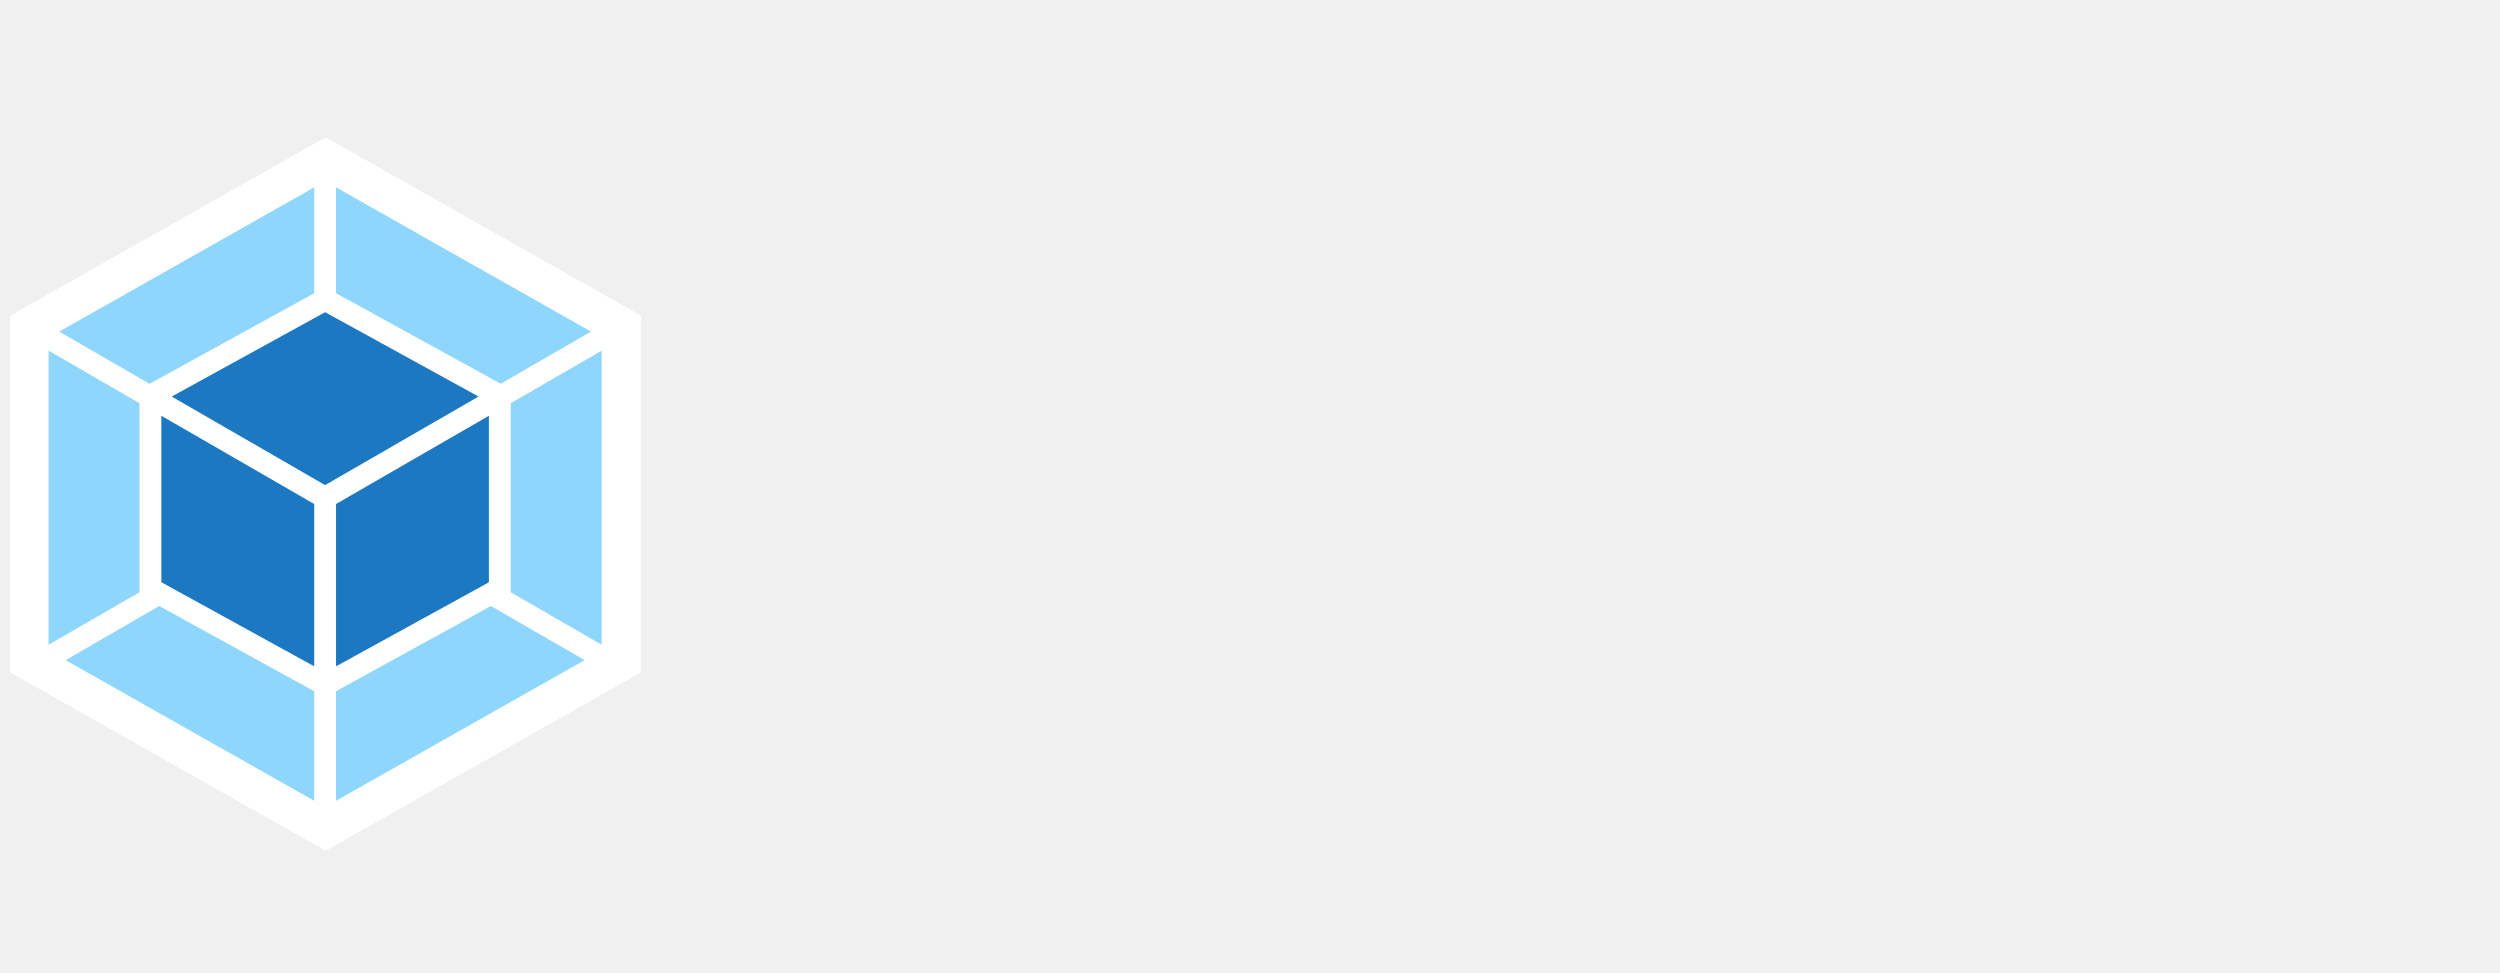
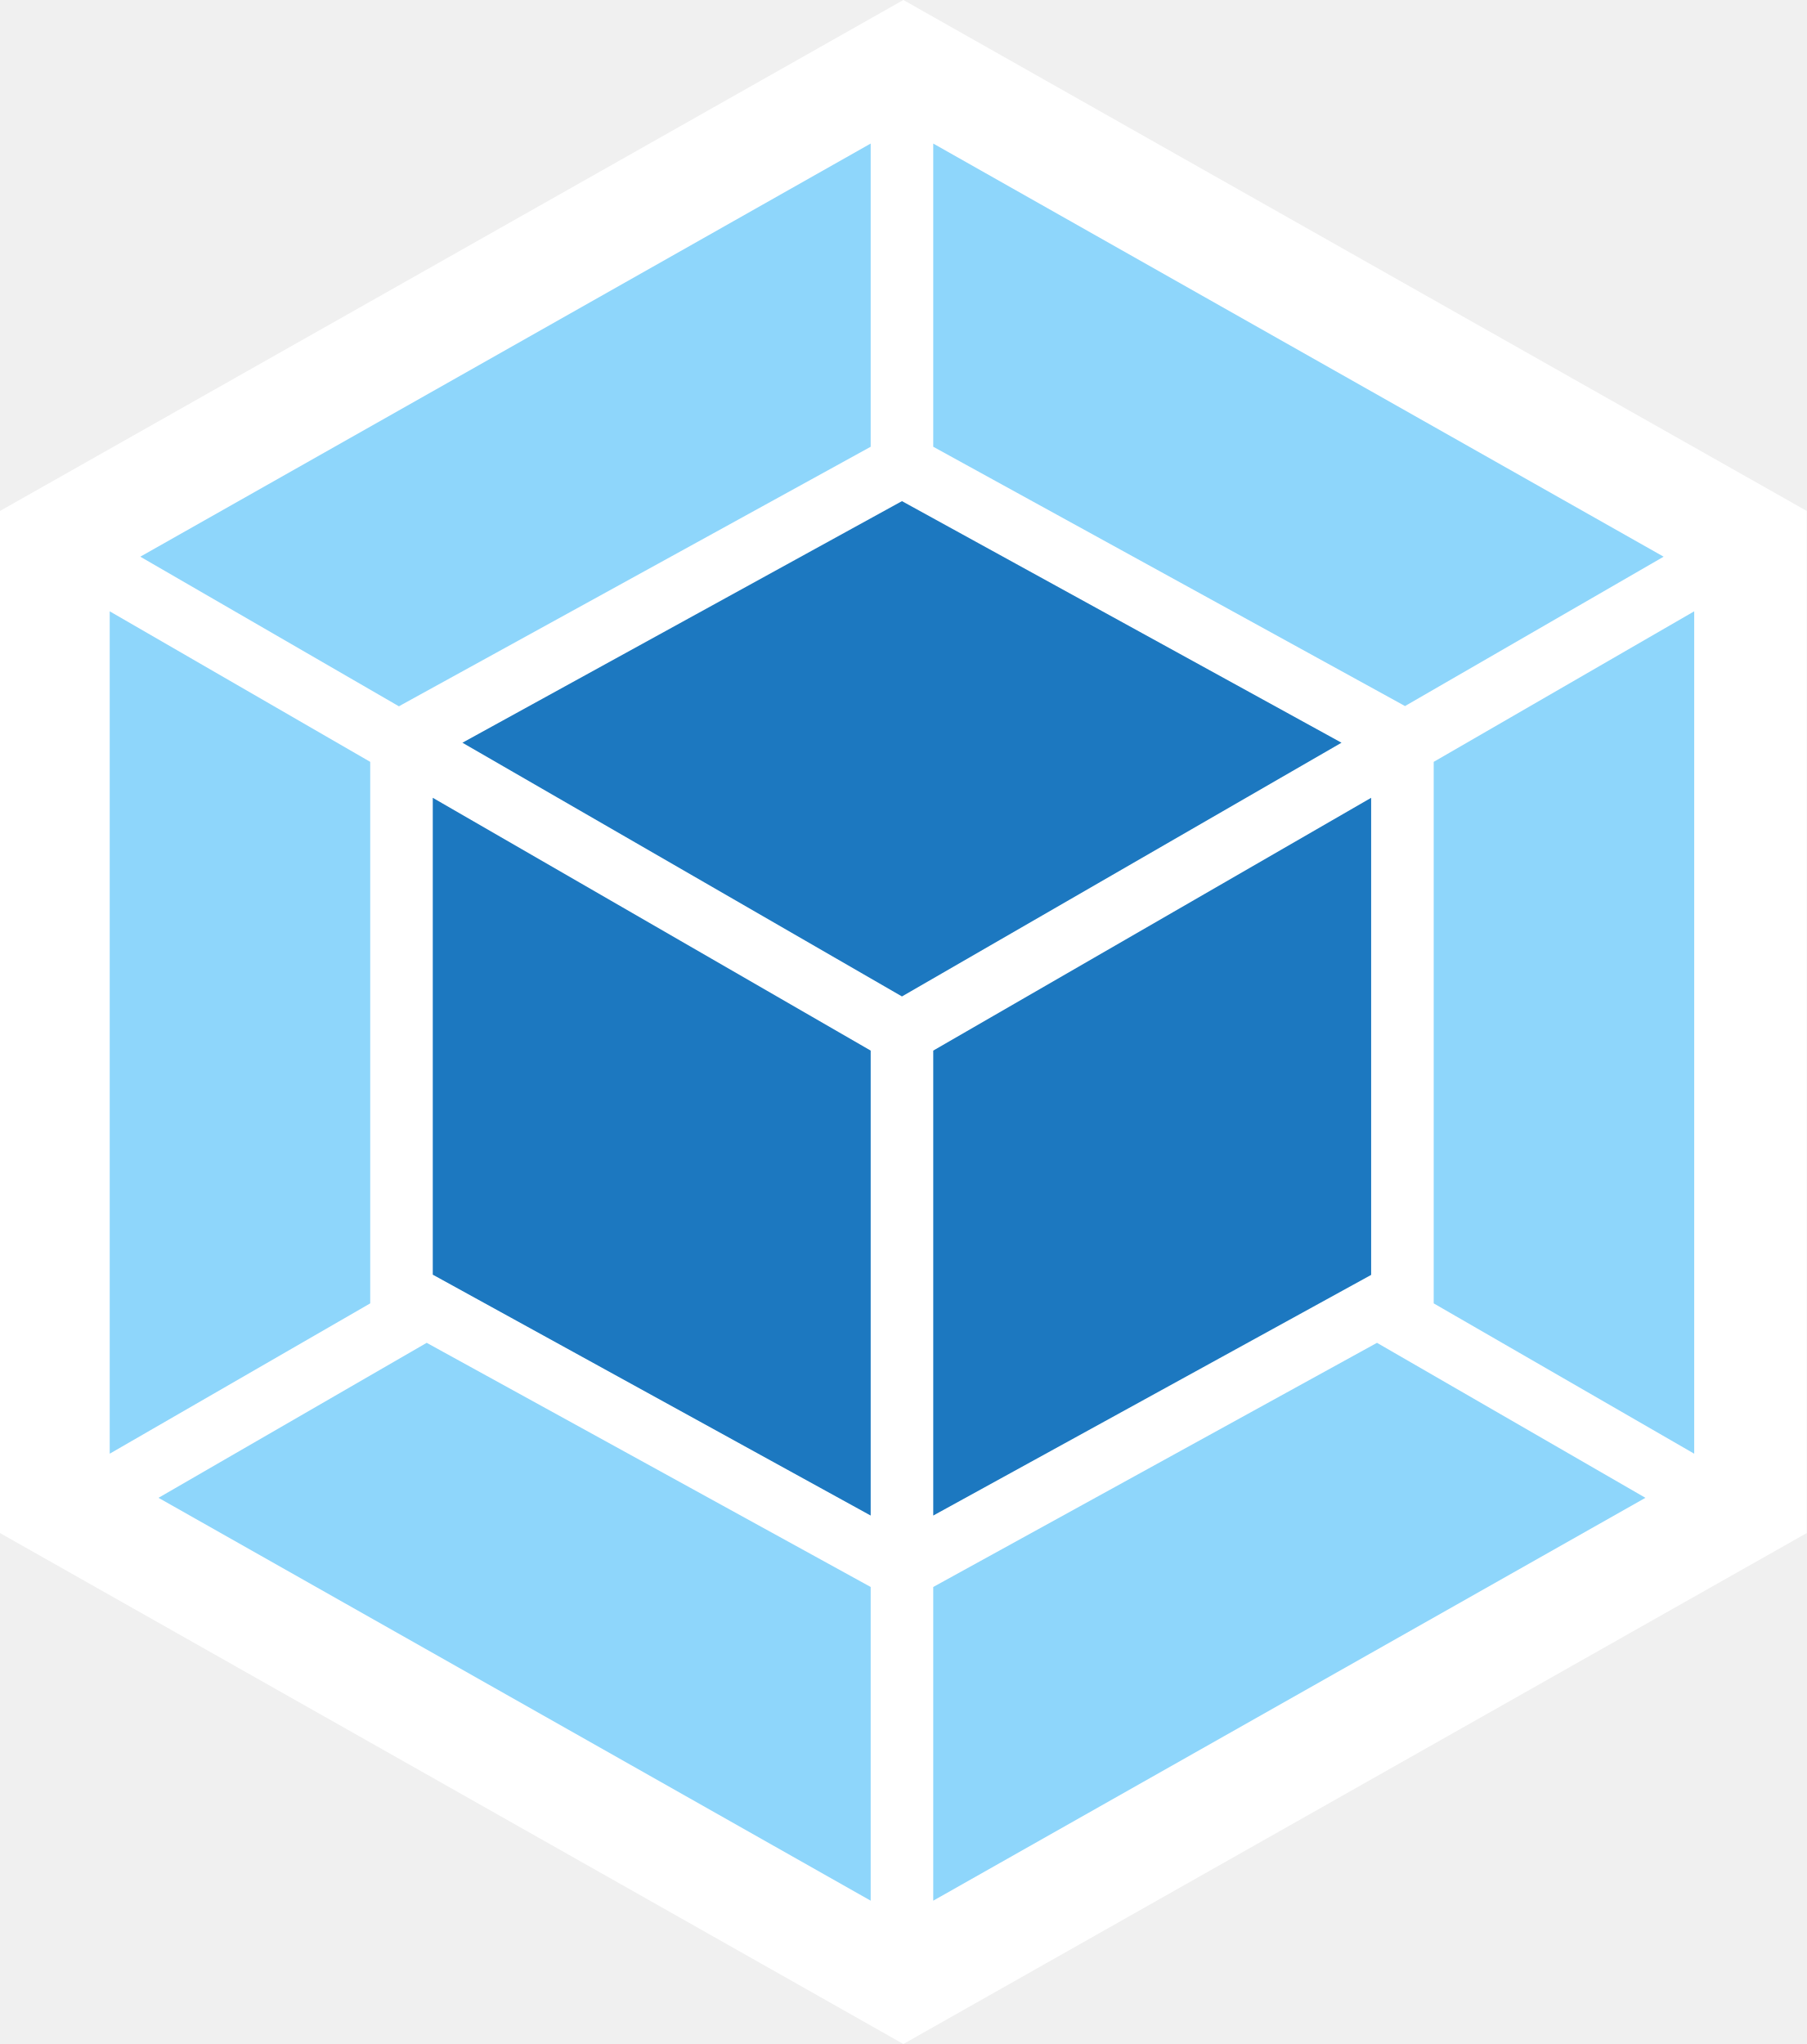
- <svg xmlns="http://www.w3.org/2000/svg" viewBox="0 0 3916 1524" version="1.1" id="svg56">
-   <defs id="defs60" />
-   <path fill="#ffffff" d="m 510.018,215.019 493.931,279.384 V 1053.298 L 510.018,1332.681 16.086,1053.298 V 494.402 Z" id="path48" style="stroke-width:1.276" />
-   <path fill="#8ed6fb" d="M 915.756,1034.025 526.354,1254.316 V 1082.78 L 768.98,949.279 Z m 26.675,-24.122 V 549.284 l -142.436,82.322 v 296.103 z m -839.683,24.122 389.402,220.291 V 1082.78 L 249.395,949.279 Z M 76.073,1009.903 V 549.284 L 218.509,631.605 V 927.709 Z M 92.792,519.418 492.149,293.512 v 165.792 l -255.9,140.777 -2.042,1.149 z m 832.919,0 -399.357,-225.906 v 165.792 l 255.9,140.649 2.042,1.149 z" id="path50" style="stroke-width:1.276" />
-   <path fill="#1c78c0" d="M 492.149,1043.725 252.714,912.01 v -260.75 l 239.435,138.224 z m 34.205,0 239.435,-131.587 V 651.261 L 526.354,789.485 Z M 509.252,779.53 Z M 268.923,621.14 509.252,489.042 749.581,621.14 509.252,759.874 Z" id="path52" style="stroke-width:1.276" />
+ <svg xmlns="http://www.w3.org/2000/svg" viewBox="0 0 774 875.7">
+   <path fill="#FFF" d="M387 0l387 218.9v437.9L387 875.7 0 656.8V218.9z" />
+   <path fill="#8ed6fb" d="M704.9 641.7L399.8 814.3V679.9l190.1-104.6 115 66.4zm20.9-18.9V261.9l-111.6 64.5v232l111.6 64.4zM67.9 641.7L373 814.3V679.9L182.8 575.3 67.9 641.7zM47 622.8V261.9l111.6 64.5v232L47 622.8zm13.1-384.3L373 61.5v129.9L172.5 301.7l-1.6.9-110.8-64.1zm652.6 0l-312.9-177v129.9l200.5 110.2 1.6.9 110.8-64z" />
+   <path fill="#1c78c0" d="M373 649.3L185.4 546.1V341.8L373 450.1v199.2zm26.8 0l187.6-103.1V341.8L399.8 450.1v199.2zm-13.4-207zM198.1 318.2l188.3-103.5 188.3 103.5-188.3 108.7-188.3-108.7z" />
</svg>
